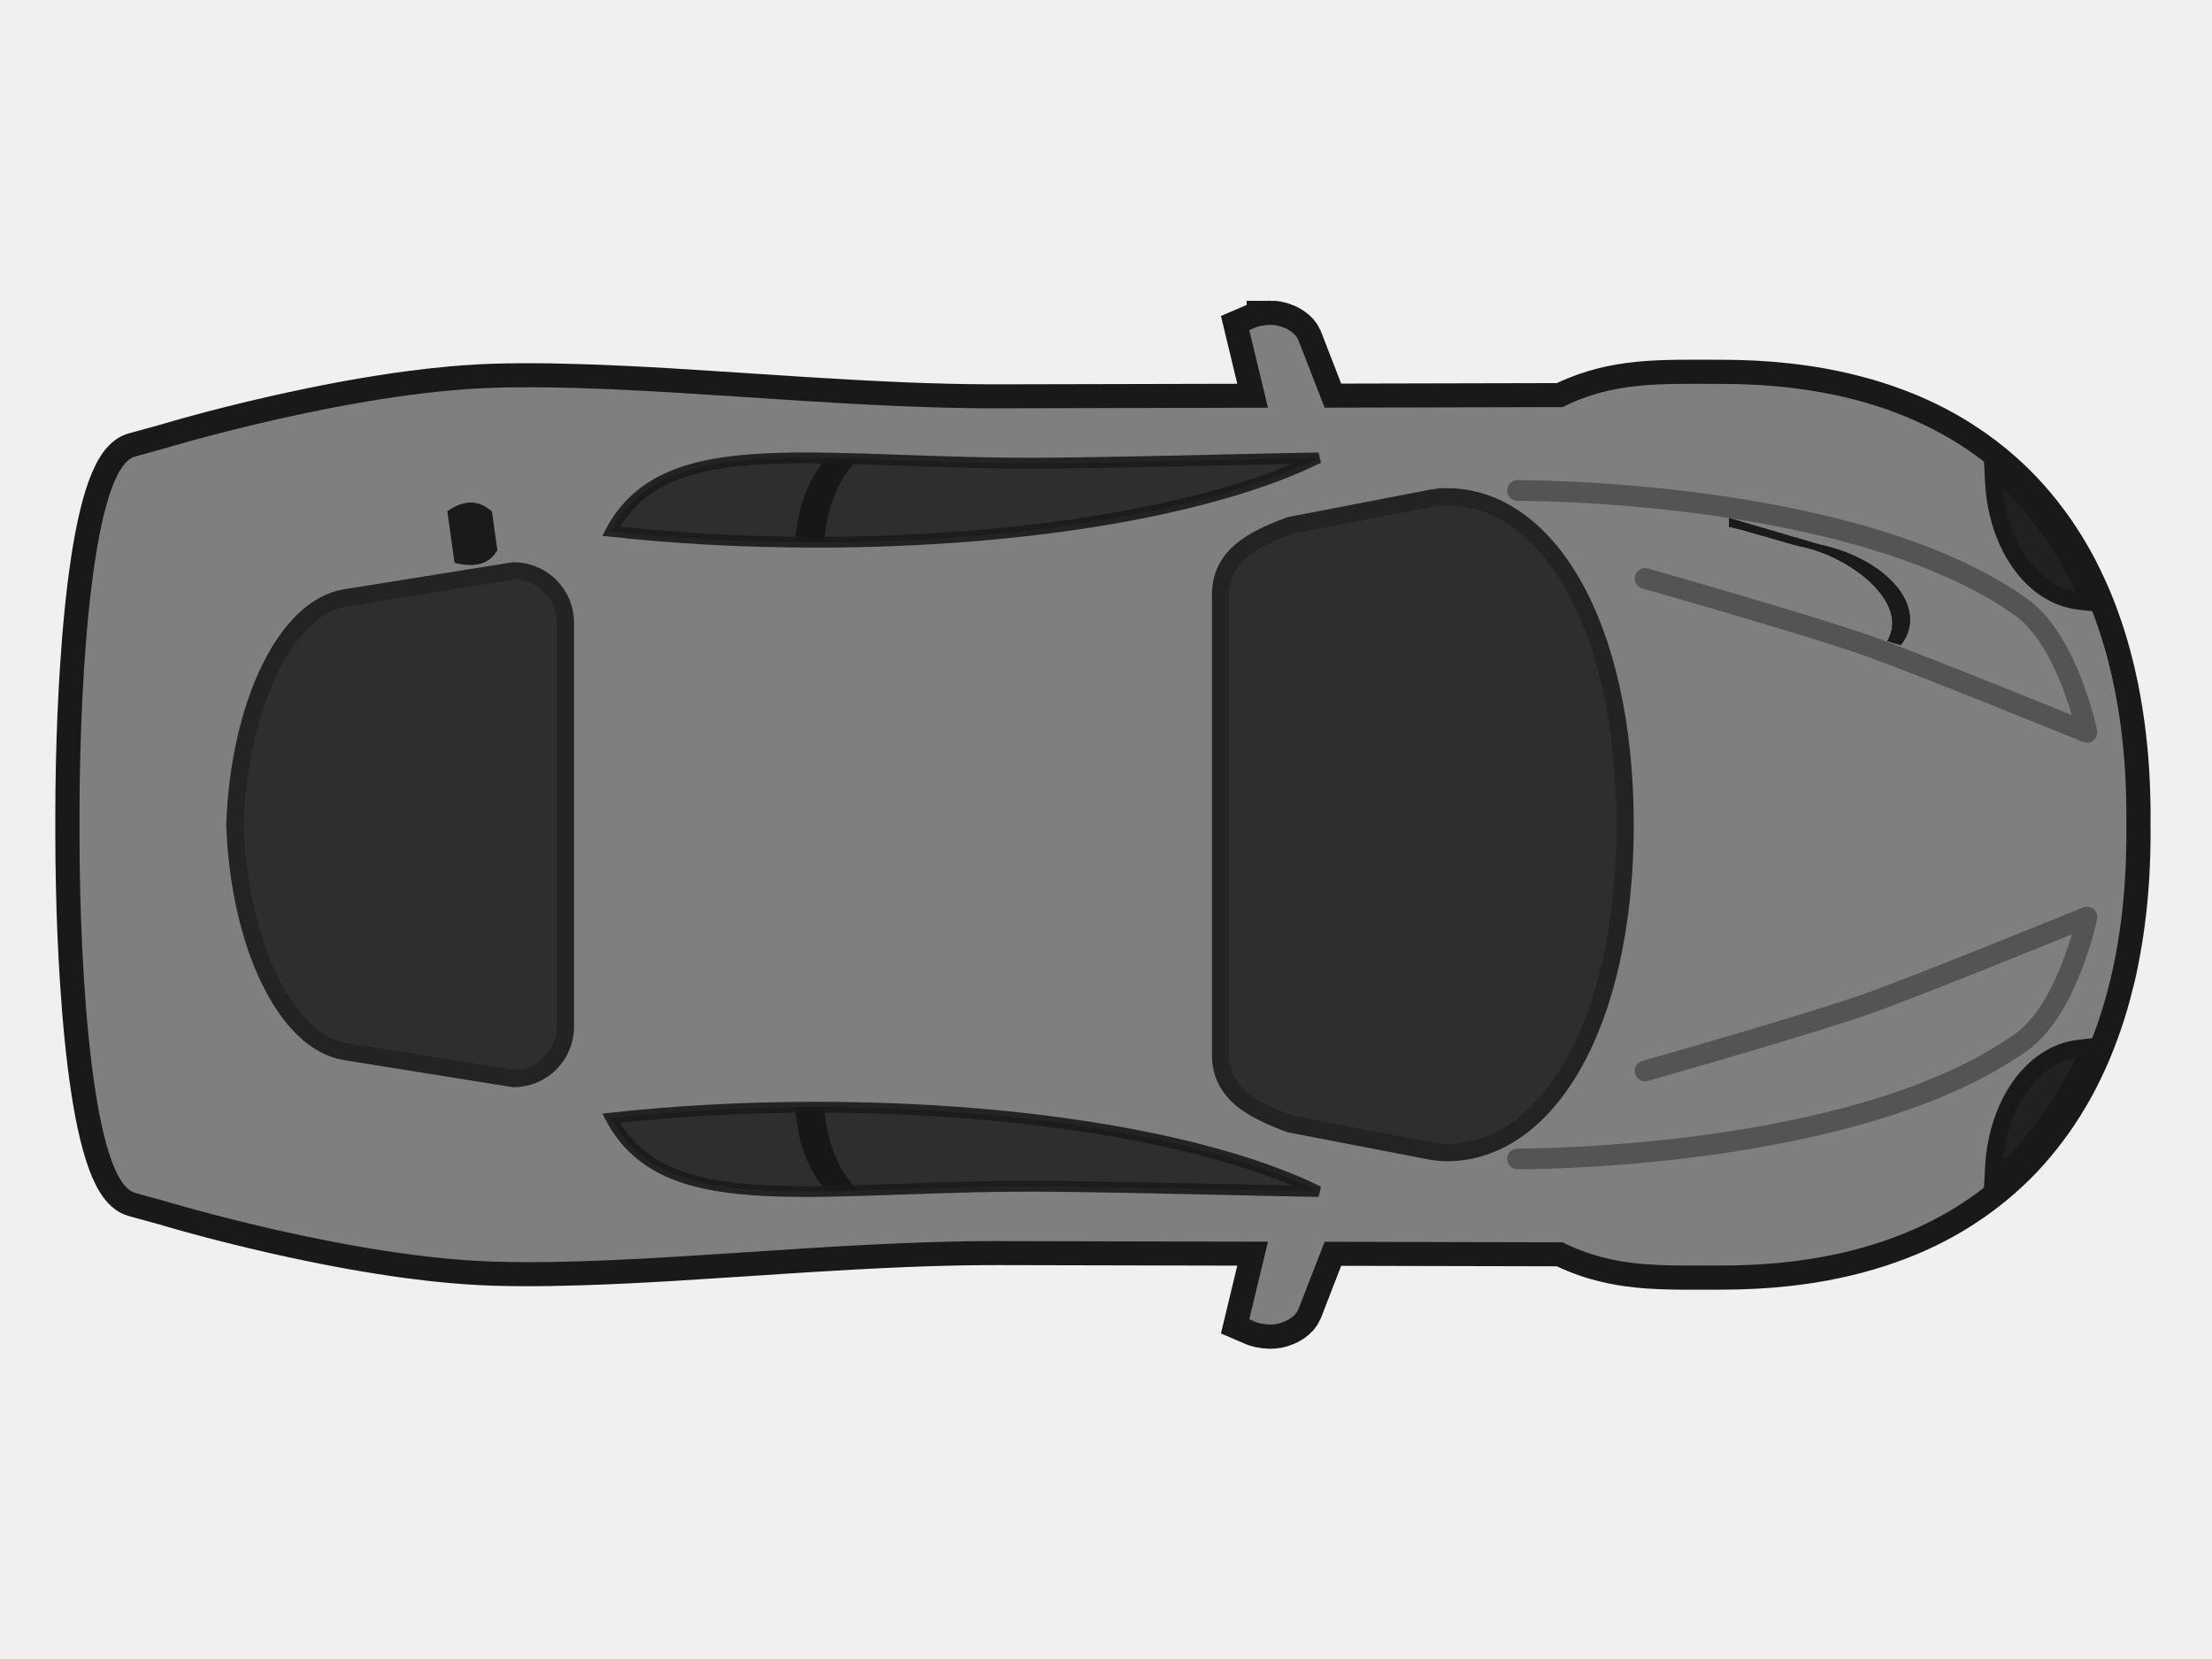
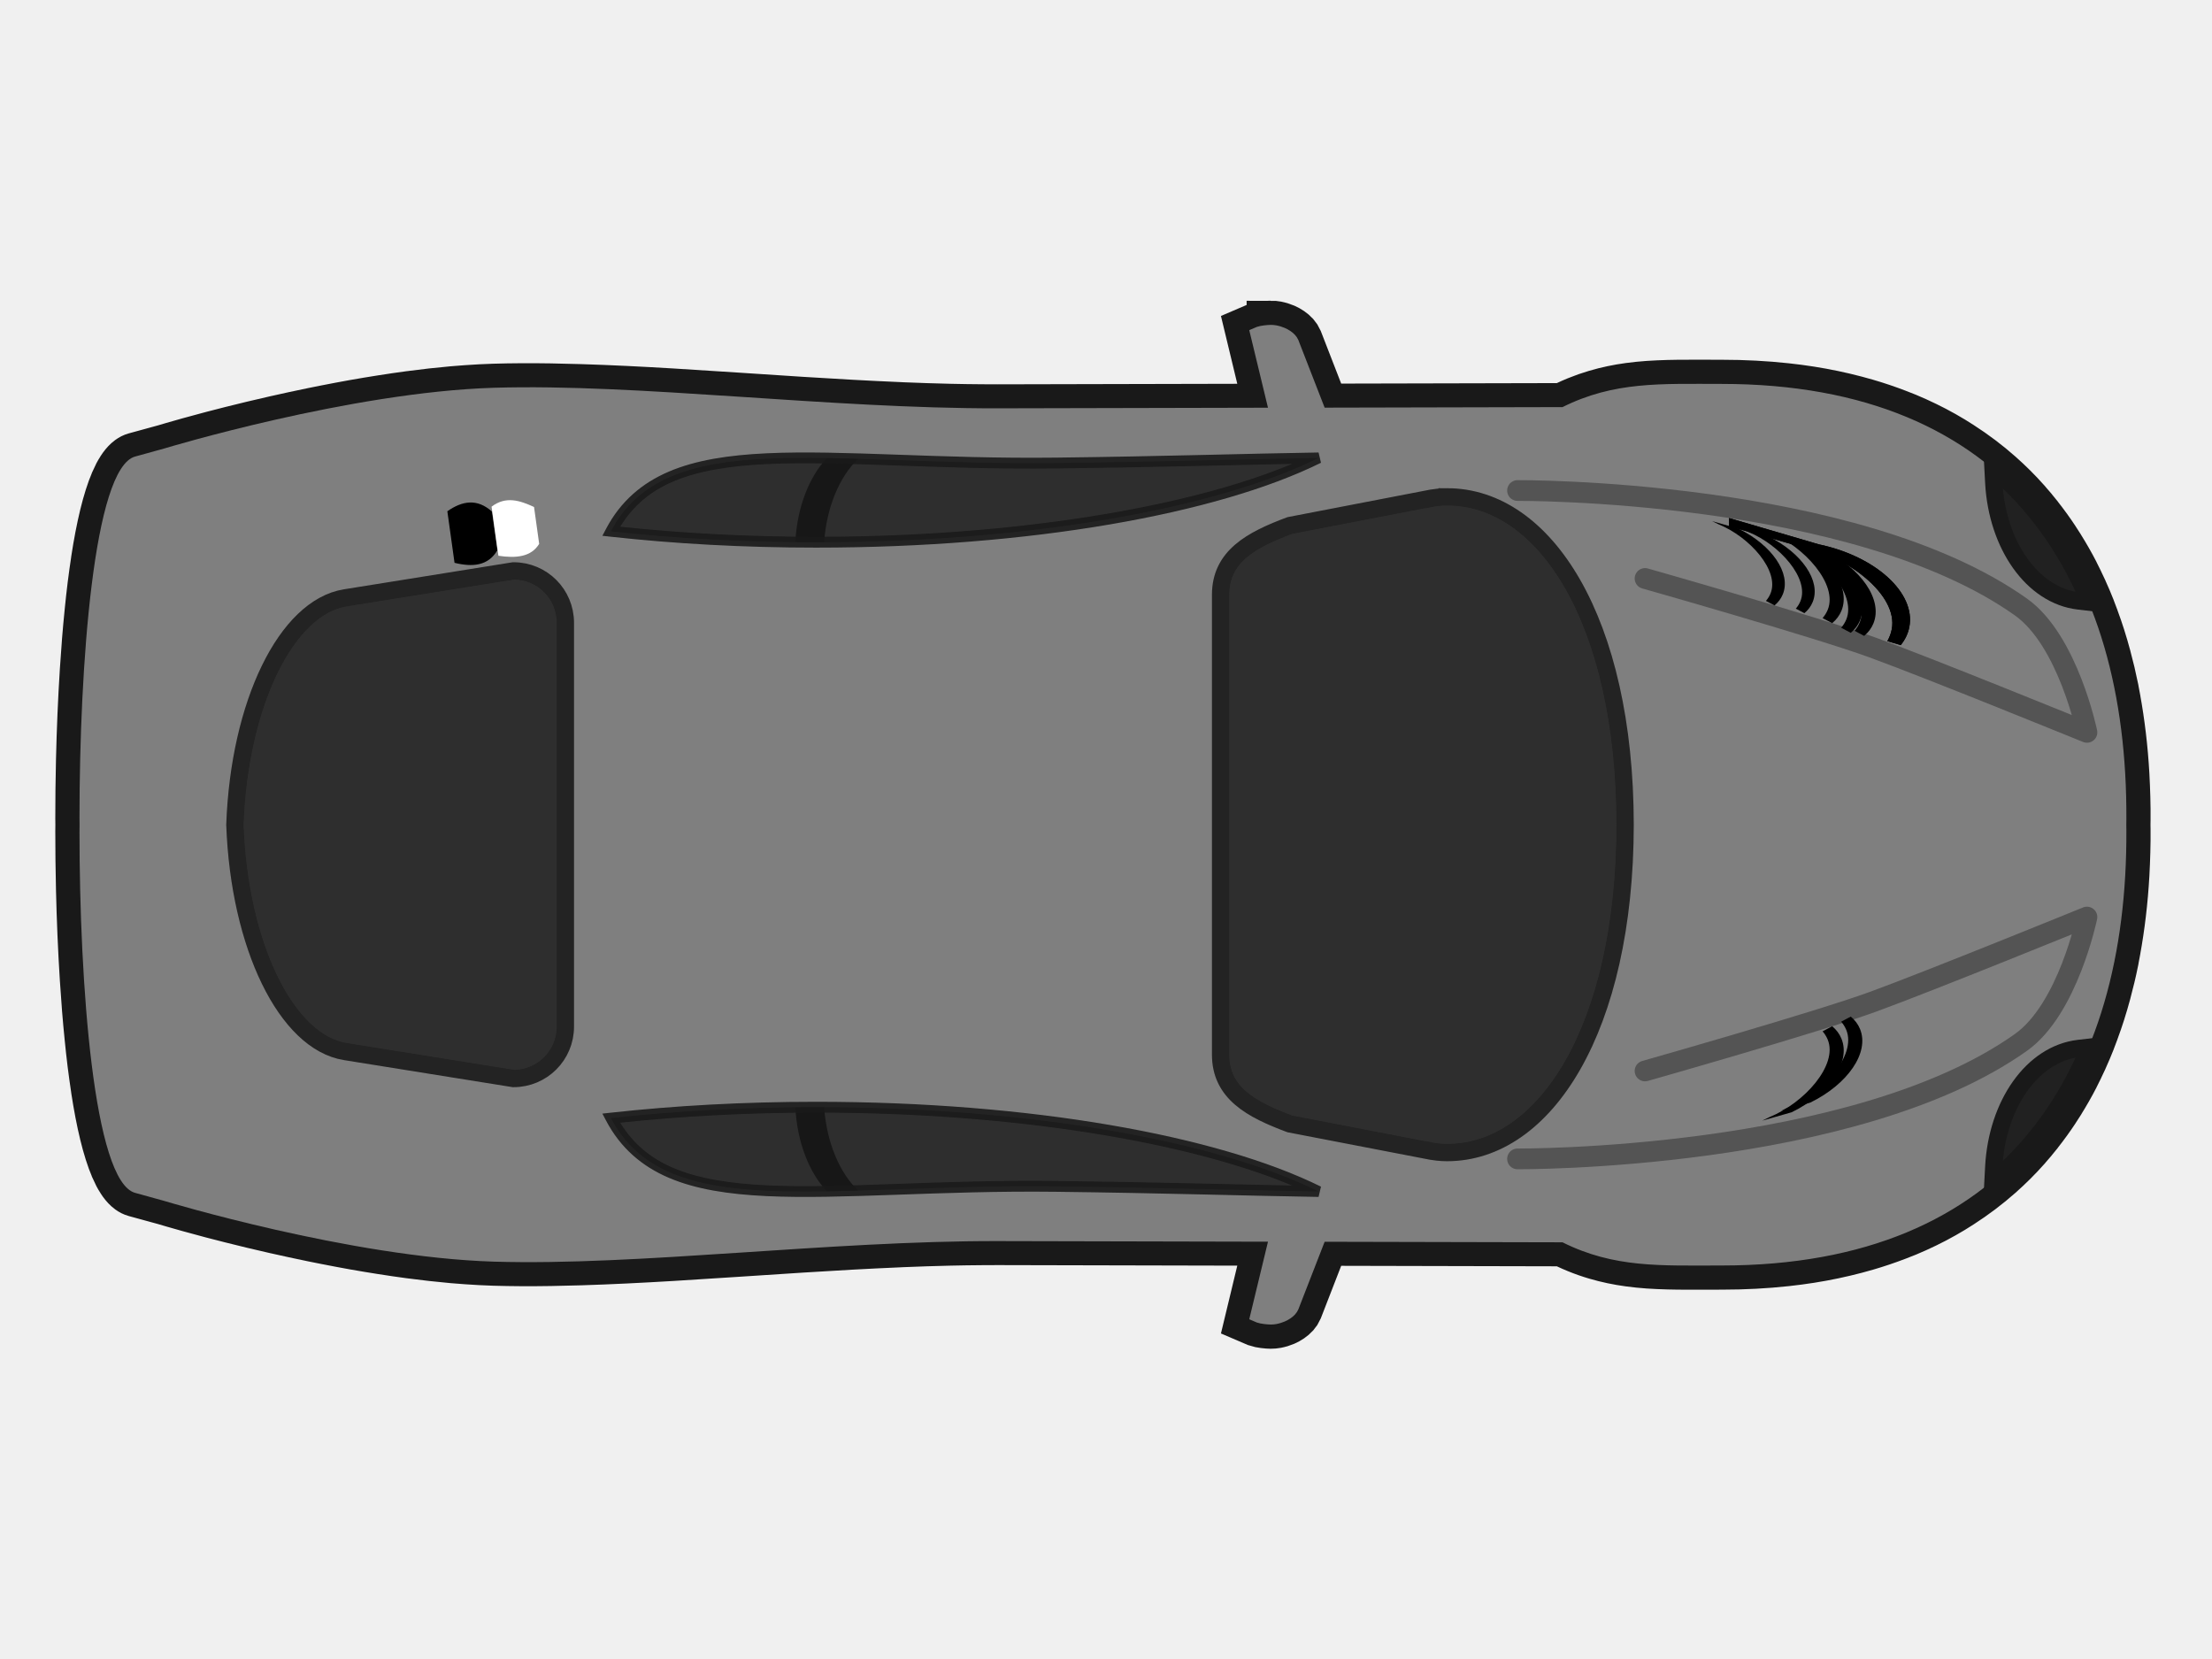
- <svg xmlns="http://www.w3.org/2000/svg" xmlns:xlink="http://www.w3.org/1999/xlink" width="640" height="480">
-   <defs>
-     <linearGradient id="linearGradient3876">
-       <stop id="stop3878" offset="0" stop-color="#000000" />
-       <stop id="stop3880" offset="1" stop-opacity="0" stop-color="#b3b3b3" />
-     </linearGradient>
-     <linearGradient id="linearGradient3866">
-       <stop id="stop3868" offset="0" stop-color="#000000" />
-       <stop id="stop3870" offset="1" stop-opacity="0" stop-color="#cccccc" />
-     </linearGradient>
-     <linearGradient id="linearGradient3767">
-       <stop id="stop3769" offset="0" stop-color="#333333" />
-       <stop id="stop3771" offset="1" stop-opacity="0" stop-color="#808080" />
-     </linearGradient>
-     <linearGradient id="linearGradient3759">
-       <stop id="stop3761" offset="0" stop-color="#1a1a1a" />
-       <stop id="stop3763" offset="1" stop-opacity="0" stop-color="#f30000" />
-     </linearGradient>
-     <linearGradient x1="897.222" y1="542.397" x2="883.758" y2="535.371" id="linearGradient3765" xlink:href="#linearGradient3759" gradientUnits="userSpaceOnUse" />
-     <linearGradient x1="879.896" y1="537.5" x2="874.867" y2="533.5" id="linearGradient3773" xlink:href="#linearGradient3767" gradientUnits="userSpaceOnUse" />
-     <linearGradient x1="880.71" y1="552.05" x2="876.646" y2="535.371" id="linearGradient3785" xlink:href="#linearGradient3759" gradientUnits="userSpaceOnUse" />
-     <linearGradient x1="887.896" y1="528.355" x2="876.138" y2="528.419" id="linearGradient3789" xlink:href="#linearGradient3767" gradientUnits="userSpaceOnUse" />
-     <linearGradient x1="887.896" y1="528.355" x2="876.138" y2="528.419" id="linearGradient3811" xlink:href="#linearGradient3767" gradientUnits="userSpaceOnUse" gradientTransform="translate(-22,316.2677)" />
-     <linearGradient x1="879.896" y1="537.5" x2="874.867" y2="533.5" id="linearGradient3813" xlink:href="#linearGradient3767" gradientUnits="userSpaceOnUse" gradientTransform="translate(-24,320.2677)" />
-     <linearGradient x1="887.896" y1="528.355" x2="876.138" y2="528.419" id="linearGradient3843" xlink:href="#linearGradient3767" gradientUnits="userSpaceOnUse" />
-     <linearGradient x1="879.896" y1="537.5" x2="874.867" y2="533.5" id="linearGradient3845" xlink:href="#linearGradient3767" gradientUnits="userSpaceOnUse" />
-     <linearGradient x1="897.222" y1="542.397" x2="883.758" y2="535.371" id="linearGradient3847" xlink:href="#linearGradient3759" gradientUnits="userSpaceOnUse" />
-     <linearGradient x1="880.71" y1="552.05" x2="876.646" y2="535.371" id="linearGradient3849" xlink:href="#linearGradient3759" gradientUnits="userSpaceOnUse" />
-     <linearGradient x1="887.896" y1="528.355" x2="876.138" y2="528.419" id="linearGradient3851" xlink:href="#linearGradient3767" gradientUnits="userSpaceOnUse" gradientTransform="translate(-22,316.2677)" />
-     <linearGradient x1="879.896" y1="537.5" x2="874.867" y2="533.5" id="linearGradient3853" xlink:href="#linearGradient3767" gradientUnits="userSpaceOnUse" gradientTransform="translate(-24,320.2677)" />
-     <linearGradient x1="263.892" y1="865.194" x2="242.625" y2="863.937" id="linearGradient3872" xlink:href="#linearGradient3866" gradientUnits="userSpaceOnUse" gradientTransform="matrix(0.9904341,0.1379868,-0.1379868,0.9904341,130.6213,-29.06977)" />
-     <linearGradient x1="252.144" y1="864.272" x2="232.433" y2="863.937" id="linearGradient3874" xlink:href="#linearGradient3876" gradientUnits="userSpaceOnUse" gradientTransform="matrix(0.9904341,0.1379868,-0.1379868,0.9904341,120.609,-30.10196)" />
-     <linearGradient x1="252.144" y1="864.272" x2="232.433" y2="863.937" id="linearGradient3886" xlink:href="#linearGradient3876" gradientUnits="userSpaceOnUse" gradientTransform="matrix(0.9904341,-0.1379868,-0.1379868,-0.9904341,120.609,1463.252)" />
-     <linearGradient x1="263.892" y1="865.194" x2="242.625" y2="863.937" id="linearGradient3888" xlink:href="#linearGradient3866" gradientUnits="userSpaceOnUse" gradientTransform="matrix(0.9904341,-0.1379868,-0.1379868,-0.9904341,130.6213,1462.22)" />
-     <linearGradient x1="254.257" y1="865.075" x2="232.433" y2="863.937" id="linearGradient3960" xlink:href="#linearGradient3759" gradientUnits="userSpaceOnUse" gradientTransform="matrix(0.9904341,0.1379868,-0.1379868,0.9904341,146.0465,-33.88462)" />
-     <linearGradient x1="263.892" y1="865.194" x2="242.625" y2="863.937" id="linearGradient3962" xlink:href="#linearGradient3759" gradientUnits="userSpaceOnUse" gradientTransform="matrix(0.9904341,0.1379868,-0.1379868,0.9904341,156.3088,-32.60243)" />
-     <linearGradient x1="880.71" y1="552.05" x2="876.646" y2="535.371" id="linearGradient3991" xlink:href="#linearGradient3759" gradientUnits="userSpaceOnUse" gradientTransform="translate(21.43754,297.9067)" />
-     <linearGradient x1="897.222" y1="542.397" x2="883.758" y2="535.371" id="linearGradient3994" xlink:href="#linearGradient3759" gradientUnits="userSpaceOnUse" gradientTransform="translate(21.43754,297.9067)" />
-     <linearGradient x1="879.896" y1="537.5" x2="874.867" y2="533.5" id="linearGradient3997" xlink:href="#linearGradient3759" gradientUnits="userSpaceOnUse" gradientTransform="translate(21.43754,297.9067)" />
-     <linearGradient x1="887.896" y1="528.355" x2="876.138" y2="528.419" id="linearGradient4000" xlink:href="#linearGradient3759" gradientUnits="userSpaceOnUse" gradientTransform="translate(21.43754,297.9067)" />
-     <linearGradient x1="879.896" y1="537.5" x2="874.867" y2="533.5" id="linearGradient4008" xlink:href="#linearGradient3759" gradientUnits="userSpaceOnUse" gradientTransform="matrix(0.8933222,0,0,0.8933222,92.36976,365.1462)" />
-     <linearGradient x1="887.896" y1="528.355" x2="876.138" y2="528.419" id="linearGradient4011" xlink:href="#linearGradient3759" gradientUnits="userSpaceOnUse" gradientTransform="matrix(0.8933222,0,0,0.8933222,94.1564,361.5729)" />
-     <linearGradient x1="880.71" y1="552.05" x2="835.987" y2="501.076" id="linearGradient4131" xlink:href="#linearGradient3759" gradientUnits="userSpaceOnUse" gradientTransform="translate(21.43754,297.9067)" />
-     <linearGradient x1="879.896" y1="537.5" x2="815.824" y2="531.909" id="linearGradient4133" xlink:href="#linearGradient3759" gradientUnits="userSpaceOnUse" gradientTransform="translate(21.43754,297.9067)" />
-     <linearGradient x1="879.896" y1="537.5" x2="812.137" y2="533.5" id="linearGradient4135" xlink:href="#linearGradient3759" gradientUnits="userSpaceOnUse" gradientTransform="matrix(0.8933222,0,0,0.8933222,92.36976,365.1462)" />
-     <linearGradient x1="887.896" y1="528.355" x2="805.294" y2="529.607" id="linearGradient4137" xlink:href="#linearGradient3759" gradientUnits="userSpaceOnUse" gradientTransform="matrix(0.8933222,0,0,0.8933222,94.1564,361.5729)" />
-     <linearGradient x1="229.697" y1="873.137" x2="205.594" y2="867.676" id="linearGradient4139" xlink:href="#linearGradient3759" gradientUnits="userSpaceOnUse" gradientTransform="matrix(0.9904341,0.1379868,-0.1379868,0.9904341,146.0465,-33.88462)" />
-     <linearGradient x1="238.833" y1="873.058" x2="216.56" y2="872.648" id="linearGradient4141" xlink:href="#linearGradient3759" gradientUnits="userSpaceOnUse" gradientTransform="matrix(0.9904341,0.1379868,-0.1379868,0.9904341,156.3088,-32.60243)" />
-     <linearGradient x1="14.678" y1="19.872" x2="13.695" y2="19.593" id="linearGradient4149" xlink:href="#linearGradient3759" />
-     <linearGradient x1="16.492" y1="22.267" x2="13.615" y2="22.12" id="linearGradient4153" xlink:href="#linearGradient3759" />
-     <linearGradient x1="15.47" y1="19.8" x2="12.75" y2="19.595" id="linearGradient4155" xlink:href="#linearGradient3759" />
-     <linearGradient x1="14.678" y1="16.724" x2="13.695" y2="17.003" id="linearGradient4185" xlink:href="#linearGradient3759" />
-     <linearGradient x1="15.711" y1="17.112" x2="15.212" y2="17.11" id="linearGradient4187" xlink:href="#linearGradient3759" />
-     <linearGradient x1="15.47" y1="16.796" x2="12.75" y2="17.001" id="linearGradient4189" xlink:href="#linearGradient3759" />
-     <linearGradient x1="7.533" y1="12.487" x2="7.276" y2="12.678" id="linearGradient4191" xlink:href="#linearGradient3759" />
-     <linearGradient x1="7.217" y1="12.224" x2="6.363" y2="13.611" id="linearGradient4193" xlink:href="#linearGradient3759" />
-     <linearGradient x1="17.077" y1="18.97" x2="13.57" y2="18.924" id="linearGradient4195" xlink:href="#linearGradient3759" />
-     <linearGradient x1="16.492" y1="18.58" x2="13.615" y2="18.726" id="linearGradient4197" xlink:href="#linearGradient3759" />
-     <linearGradient x1="6.884" y1="25.448" x2="5.287" y2="25.953" id="linearGradient4199" xlink:href="#linearGradient3759" />
-     <linearGradient x1="7.707" y1="27.507" x2="6.109" y2="27.725" id="linearGradient4201" xlink:href="#linearGradient3759" />
-     <linearGradient x1="15.711" y1="19.484" x2="15.212" y2="19.487" id="linearGradient4203" xlink:href="#linearGradient3759" />
-     <linearGradient x1="7.533" y1="14.949" x2="7.276" y2="14.758" id="linearGradient4205" xlink:href="#linearGradient3759" />
-     <linearGradient x1="7.217" y1="15.211" x2="6.363" y2="13.825" id="linearGradient4207" xlink:href="#linearGradient3759" />
-     <linearGradient x1="17.077" y1="21.877" x2="13.57" y2="21.923" id="linearGradient4209" xlink:href="#linearGradient3759" />
-     <linearGradient x1="6.884" y1="31.699" x2="5.287" y2="31.194" id="linearGradient4211" xlink:href="#linearGradient3759" />
-     <linearGradient x1="7.707" y1="34.382" x2="6.109" y2="34.165" id="linearGradient4213" xlink:href="#linearGradient3759" />
-   </defs>
+ <svg xmlns="http://www.w3.org/2000/svg" width="640" height="480">
  <g>
    <g externalResourcesRequired="false" id="layer1" display="inline">
      <g externalResourcesRequired="false" id="g3890">
        <path d="m367.688,93.998c-0.944,0.006 -2.956,0.191 -4.05,0.587l-2.191,0.939l5.419,22.498l-78.136,0.176c-1.525,0.003 -3.06,-0.009 -4.597,-0.02c-3.075,-0.021 -6.176,-0.065 -9.293,-0.137c-4.565,-0.105 -9.183,-0.259 -13.812,-0.45c-0.248,-0.01 -0.495,-0.029 -0.743,-0.039c-9.348,-0.395 -18.786,-0.934 -28.191,-1.526c-12.725,-0.803 -25.367,-1.695 -37.64,-2.426c-9.095,-0.542 -17.987,-0.989 -26.528,-1.252c-5.865,-0.181 -11.559,-0.286 -17.059,-0.254c-2.702,0.015 -5.364,0.058 -7.962,0.137c-2.599,0.079 -5.246,0.222 -7.923,0.411c-1.338,0.094 -2.678,0.194 -4.03,0.313c-4.05,0.356 -8.167,0.827 -12.266,1.369c-0.006,0.001 -0.013,-0.001 -0.02,0c-2.737,0.362 -5.458,0.767 -8.178,1.193c-2.719,0.426 -5.43,0.875 -8.099,1.35c-2.663,0.474 -5.303,0.98 -7.884,1.487c-0.006,0.001 -0.013,-0.001 -0.02,0c-1.294,0.254 -2.548,0.503 -3.815,0.763c-3.795,0.777 -7.471,1.575 -10.956,2.367c-0.006,0.001 -0.013,-0.001 -0.02,0c-2.327,0.529 -4.562,1.049 -6.71,1.565c-4.297,1.032 -8.211,2.025 -11.601,2.915c-5.086,1.335 -9.004,2.459 -11.327,3.13c-1.549,0.448 -2.387,0.704 -2.387,0.704l-8.569,2.348c-0.565,0.156 -1.113,0.434 -1.643,0.822c-0.18,0.132 -0.352,0.273 -0.528,0.43c-0.688,0.613 -1.347,1.422 -1.976,2.406c-0.003,0.004 0.003,0.015 0,0.02c-0.313,0.491 -0.64,1.027 -0.939,1.604c-0.003,0.005 0.003,0.015 0,0.02c-0.299,0.578 -0.595,1.198 -0.88,1.859c-0.002,0.006 0.002,0.014 0,0.02c-2.296,5.327 -4.144,13.229 -5.595,22.674c-0.001,0.006 0.001,0.013 0,0.02c-0.023,0.147 -0.036,0.303 -0.059,0.45c-0.316,2.086 -0.621,4.256 -0.9,6.476c-0.019,0.152 -0.04,0.298 -0.059,0.45c-0.314,2.531 -0.593,5.135 -0.861,7.806c-0.001,0.006 0.001,0.013 0,0.02c-0.134,1.332 -0.269,2.689 -0.391,4.05c-0.001,0.006 0.001,0.013 0,0.02c-0.123,1.361 -0.24,2.723 -0.352,4.108c-0.001,0.006 0.001,0.013 0,0.02c-0.224,2.778 -0.425,5.6 -0.606,8.451c-0,0.006 0,0.013 0,0.02c-0.546,8.567 -0.914,17.397 -1.115,26.02c-0,0.006 0,0.013 0,0.02c-0.134,5.753 -0.196,11.402 -0.196,16.845c0,0.606 0.017,1.229 0.02,1.839c-0.002,0.61 -0.02,1.233 -0.02,1.839c0,5.442 0.061,11.092 0.196,16.844c0,0.007 -0,0.013 0,0.02c0.201,8.623 0.569,17.453 1.115,26.02c0,0.006 -0,0.013 0,0.02c0.182,2.851 0.383,5.673 0.606,8.451c0.001,0.006 -0.001,0.013 0,0.02c0.112,1.386 0.23,2.747 0.352,4.108c0.001,0.006 -0.001,0.013 0,0.02c0.123,1.361 0.258,2.717 0.391,4.05c0.001,0.006 -0.001,0.013 0,0.02c0.268,2.671 0.547,5.275 0.861,7.806c0.019,0.152 0.04,0.298 0.059,0.45c0.279,2.22 0.584,4.39 0.9,6.476c0.022,0.147 0.036,0.303 0.059,0.45c0.001,0.006 -0.001,0.013 0,0.02c1.451,9.445 3.299,17.347 5.595,22.674c0.002,0.006 -0.002,0.014 0,0.02c0.285,0.66 0.581,1.28 0.88,1.859c0.003,0.005 -0.003,0.014 0,0.02c0.299,0.577 0.626,1.113 0.939,1.604c0.003,0.004 -0.003,0.015 0,0.02c0.629,0.985 1.288,1.793 1.976,2.406c0.176,0.158 0.348,0.299 0.528,0.43c0.53,0.388 1.078,0.666 1.643,0.822l8.569,2.348c0,0 0.838,0.256 2.387,0.704c2.323,0.672 6.242,1.795 11.327,3.13c3.39,0.89 7.304,1.883 11.601,2.915c2.148,0.516 4.384,1.036 6.71,1.565c0.006,0.001 0.013,-0.001 0.02,0c3.485,0.792 7.161,1.59 10.956,2.367c1.267,0.26 2.521,0.509 3.815,0.763c0.006,0.001 0.013,-0.001 0.02,0c2.581,0.507 5.221,1.013 7.884,1.487c2.669,0.475 5.38,0.924 8.099,1.35c2.719,0.426 5.44,0.831 8.178,1.193c0.006,0.001 0.013,-0.001 0.02,0c4.1,0.542 8.216,1.014 12.266,1.369c1.352,0.119 2.692,0.219 4.03,0.313c2.677,0.188 5.325,0.332 7.923,0.411c2.599,0.079 5.26,0.121 7.962,0.137c5.5,0.031 11.194,-0.074 17.059,-0.254c8.541,-0.263 17.433,-0.71 26.528,-1.252c12.273,-0.731 24.915,-1.623 37.64,-2.426c9.405,-0.592 18.843,-1.131 28.191,-1.526c0.248,-0.01 0.496,-0.029 0.743,-0.039c4.629,-0.191 9.246,-0.345 13.812,-0.45c3.117,-0.072 6.218,-0.115 9.293,-0.137c1.538,-0.011 3.072,-0.023 4.597,-0.02l78.136,0.176l-5.419,22.498l2.191,0.939c1.094,0.396 3.105,0.581 4.05,0.587c0.531,0.003 1.099,-0.046 1.682,-0.156c0.194,-0.037 0.39,-0.088 0.587,-0.137c0.191,-0.047 0.396,-0.098 0.587,-0.156c0.393,-0.121 0.791,-0.264 1.174,-0.43c1.14,-0.497 2.213,-1.209 2.993,-2.074c0.006,-0.007 0.014,-0.013 0.02,-0.02c0.391,-0.437 0.696,-0.909 0.919,-1.428l7.61,-19.603l68.824,0.157c0.468,0.234 0.924,0.466 1.389,0.685c1.865,0.876 3.7,1.626 5.536,2.269c0.915,0.321 1.827,0.611 2.739,0.88c3.193,0.944 6.378,1.597 9.606,2.035c1.844,0.25 3.71,0.434 5.595,0.567c0.943,0.066 1.899,0.113 2.856,0.157c1.914,0.088 3.843,0.133 5.83,0.156c3.974,0.046 8.126,0 12.521,0c6.517,0 12.722,-0.333 18.644,-0.978c2.369,-0.258 4.69,-0.562 6.965,-0.919c4.55,-0.715 8.907,-1.64 13.088,-2.739c1.045,-0.275 2.088,-0.563 3.111,-0.861c3.067,-0.894 6.018,-1.894 8.882,-2.993c0.955,-0.366 1.904,-0.727 2.837,-1.115c1.865,-0.777 3.682,-1.601 5.458,-2.465c0.888,-0.432 1.775,-0.877 2.641,-1.33c1.732,-0.907 3.422,-1.866 5.067,-2.856c0.822,-0.495 1.625,-1.01 2.426,-1.526c4.003,-2.579 7.74,-5.4 11.21,-8.471c2.773,-2.454 5.385,-5.058 7.825,-7.806c0.003,-0.004 -0.003,-0.016 0,-0.02c0.608,-0.684 1.213,-1.372 1.8,-2.074c0.003,-0.004 -0.003,-0.016 0,-0.02c0.587,-0.702 1.174,-1.413 1.741,-2.132c0.003,-0.004 -0.003,-0.016 0,-0.02c1.706,-2.165 3.326,-4.394 4.852,-6.71c0.003,-0.004 -0.003,-0.015 0,-0.02c0.506,-0.769 1.02,-1.543 1.506,-2.328c0.003,-0.005 -0.003,-0.015 0,-0.02c1.465,-2.365 2.859,-4.791 4.147,-7.297c0.003,-0.005 -0.003,-0.014 0,-0.02c0.428,-0.832 0.844,-1.677 1.252,-2.524c0.003,-0.005 -0.003,-0.014 0,-0.02c0.408,-0.847 0.824,-1.701 1.213,-2.563c0.003,-0.006 -0.003,-0.014 0,-0.02c0.78,-1.729 1.526,-3.476 2.23,-5.263c0.003,-0.006 -0.003,-0.014 0,-0.02c0.351,-0.891 0.685,-1.795 1.017,-2.7c0.002,-0.006 -0.002,-0.014 0,-0.02c0.332,-0.905 0.665,-1.821 0.978,-2.739c0.313,-0.918 0.625,-1.846 0.919,-2.778c0.002,-0.006 -0.002,-0.014 0,-0.02c0.294,-0.932 0.585,-1.872 0.861,-2.817c0.002,-0.006 -0.002,-0.014 0,-0.02c0.276,-0.945 0.545,-1.898 0.802,-2.856c0.002,-0.006 -0.002,-0.014 0,-0.02c0.775,-2.886 1.483,-5.826 2.093,-8.823l0,-0.02c0.203,-0.995 0.383,-2.006 0.567,-3.013l0,-0.02c1.299,-7.086 2.167,-14.438 2.602,-22.048c0,-0.006 -0,-0.013 0,-0.02c0.061,-1.082 0.112,-2.176 0.156,-3.267c0,-0.006 -0,-0.013 0,-0.02c0.089,-2.189 0.154,-4.387 0.176,-6.613c0,-0.006 -0,-0.013 0,-0.02c0.011,-1.116 0.006,-2.24 0,-3.365c0,-0.398 -0.014,-0.796 -0.019,-1.193c0.006,-0.397 0.019,-0.795 0.019,-1.193c0.006,-1.125 0.011,-2.249 0,-3.365c-0,-0.006 0,-0.013 0,-0.02c-0.021,-2.226 -0.087,-4.423 -0.176,-6.613c-0,-0.006 0,-0.013 0,-0.02c-0.044,-1.091 -0.095,-2.185 -0.156,-3.267c-0,-0.006 0,-0.013 0,-0.02c-0.435,-7.611 -1.303,-14.963 -2.602,-22.048l0,-0.02c-0.185,-1.007 -0.365,-2.018 -0.567,-3.013l0,-0.02c-0.611,-2.997 -1.318,-5.937 -2.093,-8.823c-0.002,-0.006 0.002,-0.013 0,-0.02c-0.257,-0.958 -0.526,-1.911 -0.802,-2.856c-0.002,-0.006 0.002,-0.013 0,-0.02c-0.276,-0.945 -0.566,-1.885 -0.861,-2.817c-0.002,-0.006 0.002,-0.014 0,-0.02c-0.294,-0.932 -0.606,-1.86 -0.919,-2.778c-0.313,-0.918 -0.646,-1.834 -0.978,-2.739c-0.002,-0.006 0.002,-0.014 0,-0.02c-0.332,-0.905 -0.667,-1.809 -1.017,-2.7c-0.003,-0.006 0.003,-0.014 0,-0.02c-0.704,-1.787 -1.45,-3.533 -2.23,-5.263c-0.003,-0.005 0.003,-0.014 0,-0.02c-0.389,-0.862 -0.805,-1.716 -1.213,-2.563c-0.003,-0.005 0.003,-0.015 0,-0.02c-0.408,-0.847 -0.824,-1.692 -1.252,-2.524c-0.003,-0.005 0.003,-0.015 0,-0.02c-1.288,-2.506 -2.682,-4.932 -4.147,-7.297c-0.003,-0.004 0.003,-0.015 0,-0.02c-0.487,-0.785 -1,-1.559 -1.506,-2.328c-0.003,-0.004 0.003,-0.015 0,-0.02c-1.526,-2.316 -3.145,-4.545 -4.852,-6.71c-0.003,-0.004 0.003,-0.016 0,-0.02c-0.567,-0.719 -1.154,-1.431 -1.741,-2.132c-0.003,-0.004 0.003,-0.016 0,-0.02c-0.587,-0.702 -1.192,-1.39 -1.8,-2.074c-0.003,-0.004 0.003,-0.016 0,-0.02c-2.44,-2.748 -5.053,-5.352 -7.825,-7.806c-3.47,-3.071 -7.207,-5.892 -11.21,-8.471c-0.801,-0.516 -1.604,-1.031 -2.426,-1.526c-1.645,-0.991 -3.335,-1.949 -5.067,-2.856c-0.866,-0.453 -1.753,-0.898 -2.641,-1.33c-1.776,-0.864 -3.594,-1.688 -5.458,-2.465c-0.932,-0.389 -1.882,-0.749 -2.837,-1.115c-2.864,-1.099 -5.815,-2.099 -8.882,-2.993c-1.022,-0.298 -2.065,-0.586 -3.111,-0.861c-4.18,-1.099 -8.538,-2.024 -13.088,-2.739c-2.275,-0.358 -4.596,-0.661 -6.965,-0.919c-5.921,-0.646 -12.127,-0.979 -18.644,-0.979c-4.395,0 -8.547,-0.046 -12.521,0c-1.987,0.023 -3.916,0.069 -5.83,0.157c-0.957,0.044 -1.914,0.09 -2.856,0.157c-1.885,0.133 -3.751,0.317 -5.595,0.567c-3.228,0.437 -6.413,1.091 -9.606,2.035c-0.912,0.27 -1.823,0.559 -2.739,0.88c-1.836,0.644 -3.671,1.393 -5.536,2.269c-0.465,0.218 -0.921,0.451 -1.389,0.685l-68.824,0.156l-7.61,-19.603c-0.223,-0.52 -0.528,-0.991 -0.919,-1.428c-0.006,-0.007 -0.013,-0.013 -0.02,-0.02c-0.781,-0.865 -1.853,-1.577 -2.993,-2.074c-0.383,-0.166 -0.78,-0.31 -1.174,-0.43c-0.191,-0.058 -0.396,-0.109 -0.587,-0.157c-0.197,-0.049 -0.392,-0.1 -0.587,-0.137c-0.584,-0.11 -1.151,-0.16 -1.682,-0.157l0,-0z" id="path3855" stroke-miterlimit="4" stroke-width="14" stroke="#191919" fill-opacity="0.996" fill="#000000" />
        <path d="m367.688,93.998c-0.944,0.006 -2.956,0.192 -4.05,0.587l-2.191,0.939l5.419,22.44l-78.136,0.176c-48.808,0.104 -104.249,-7.202 -145.826,-5.947c-41.577,1.254 -95.235,17.529 -95.235,17.529l-8.569,2.367c-12.052,3.316 -16.101,60.955 -16.101,104.411c0,0.697 0.017,1.411 0.02,2.113c-0.003,0.702 -0.02,1.416 -0.02,2.113c0,43.456 4.049,101.096 16.101,104.411l8.569,2.367c0,0 53.658,16.275 95.235,17.529c41.577,1.254 97.018,-6.051 145.826,-5.947l78.136,0.176l-5.419,22.44l2.191,0.939c1.094,0.395 3.105,0.581 4.05,0.587c0.531,0.003 1.099,-0.047 1.682,-0.157c0.195,-0.037 0.39,-0.088 0.587,-0.137c0.191,-0.047 0.396,-0.098 0.587,-0.157c0.393,-0.121 0.791,-0.264 1.174,-0.43c1.14,-0.496 2.213,-1.191 2.993,-2.054c0.006,-0.007 0.014,-0.013 0.02,-0.02c0.391,-0.436 0.696,-0.91 0.919,-1.428l7.61,-19.564l68.824,0.157c14.963,7.476 28.492,6.71 46.072,6.71c83.419,0 117.461,-54.206 117.068,-126.068c0,-0.488 -0.012,-0.98 -0.019,-1.467c0.008,-0.487 0.019,-0.979 0.019,-1.467c0.393,-71.862 -33.649,-126.068 -117.068,-126.068c-17.58,0 -31.109,-0.766 -46.072,6.71l-68.824,0.157l-7.61,-19.564c-0.223,-0.519 -0.528,-0.992 -0.919,-1.428c-0.006,-0.007 -0.013,-0.013 -0.02,-0.02c-0.781,-0.863 -1.853,-1.558 -2.993,-2.054c-0.383,-0.166 -0.78,-0.31 -1.174,-0.43c-0.191,-0.058 -0.396,-0.109 -0.587,-0.157c-0.197,-0.049 -0.392,-0.1 -0.587,-0.137c-0.584,-0.11 -1.151,-0.16 -1.682,-0.157l0,-0l0,0z" id="path2853" fill="#7f7f7f" />
        <path d="m236.105,320.338c-20.887,0 -40.885,1.127 -59.355,3.169c16.064,30.497 61.342,18.947 128.688,19.74c31.105,0.366 56.057,1.177 76.082,1.487c-29.524,-14.608 -83.593,-24.396 -145.415,-24.396z" id="path3643" fill-opacity="0.996" fill="#262626" opacity="0.9" />
        <path d="m236.105,320.338c-2.007,0 -3.996,0.018 -5.986,0.039c0.512,10.124 4.024,18.942 9.136,24.318c2.925,-0.047 5.944,-0.123 9.038,-0.215c-5.362,-5.129 -9.136,-13.916 -9.84,-24.142c-0.783,-0.003 -1.562,0 -2.348,0z" id="path3658" fill-opacity="0.996" fill="#000000" opacity="0.5" />
        <path d="m604.641,302.974l-3.189,0.372c-13.488,1.573 -23.594,16.264 -24.591,34.139l-0.235,4.461l3.287,-3.032c9.947,-9.191 17.719,-20.351 23.417,-33.023l1.311,-2.915z" id="path3707" stroke-miterlimit="4" stroke-width="5" stroke="#191919" fill-rule="nonzero" fill="#212121" />
        <path d="m475.961,309.859c0,0 49.881,-14.146 65.969,-20.022c16.802,-6.136 61.889,-24.507 61.889,-24.507c0,0 -5.472,26.588 -19.083,36.259c-48.345,34.35 -145.67,33.714 -145.67,33.714" id="path3715" stroke-miterlimit="4" stroke-linejoin="round" stroke-linecap="round" stroke-width="6" stroke="#292929" fill="none" opacity="0.5" />
-         <path d="m530.11,296.925l-2.778,1.467c0.619,0.724 1.124,1.52 1.487,2.406c3.004,7.335 -6.721,18.303 -16.825,22.4c-0.323,0.131 -1.135,0.526 -2.132,1.037l8.53,-2.426c10.834,-5.295 17.198,-14.45 14.399,-21.285c-0.574,-1.401 -1.487,-2.608 -2.68,-3.6l-0,0z" id="path3757" fill="url(#linearGradient4149)" />
-         <path d="m535.484,294.132l-2.778,1.467c0.619,0.724 1.124,1.52 1.487,2.406c3.004,7.335 -6.721,18.303 -16.825,22.4c-0.324,0.131 -1.135,0.526 -2.132,1.037l8.53,-2.426c10.834,-5.295 17.198,-14.45 14.399,-21.285c-0.573,-1.401 -1.487,-2.608 -2.68,-3.6l-0,0z" id="path3787" fill="url(#linearGradient4203)" />
+         <path d="m530.11,296.925l-2.778,1.467c0.619,0.724 1.124,1.52 1.487,2.406c3.004,7.335 -6.721,18.303 -16.825,22.4c-0.323,0.131 -1.135,0.526 -2.132,1.037l8.53,-2.426c10.834,-5.295 17.198,-14.45 14.399,-21.285c-0.574,-1.401 -1.487,-2.608 -2.68,-3.6l-0,0z" id="path3757" fill="#000" />
+         <path d="m535.484,294.132l-2.778,1.467c0.619,0.724 1.124,1.52 1.487,2.406c3.004,7.335 -6.721,18.303 -16.825,22.4c-0.324,0.131 -1.135,0.526 -2.132,1.037l8.53,-2.426c10.834,-5.295 17.198,-14.45 14.399,-21.285c-0.573,-1.401 -1.487,-2.608 -2.68,-3.6l-0,0z" id="path3787" fill="#000" />
        <path d="m539.358,293.247l-2.778,1.467c0.619,0.724 1.124,1.52 1.487,2.406c3.004,7.335 -6.721,18.303 -16.825,22.4c-0.324,0.131 -1.135,0.526 -2.132,1.037l8.53,-2.426c10.834,-5.295 17.198,-14.45 14.399,-21.285c-0.574,-1.401 -1.487,-2.608 -2.68,-3.6l-0,0z" id="path3752" fill="url(#linearGradient4155)" />
        <path d="m549.942,290.572l-3.874,1.154c0.601,1.072 1.036,2.211 1.272,3.424c1.953,10.038 -13.123,21.463 -26.939,24.102c-2.125,0.406 -18.083,5.369 -20.132,5.512l0,2.582l25.942,-7.605c16.456,-3.441 28.14,-14.053 26.215,-23.946c-0.373,-1.917 -1.225,-3.668 -2.485,-5.224l-0,0z" id="path3735" fill="url(#linearGradient4205)" />
        <path d="m549.942,290.572l-3.874,1.154c0.601,1.072 1.036,2.211 1.272,3.424c1.953,10.038 -13.123,21.463 -26.939,24.102c-2.125,0.406 -18.083,5.369 -20.132,5.512l0,2.582l25.942,-7.605c16.456,-3.441 28.14,-14.053 26.215,-23.946c-0.373,-1.917 -1.225,-3.668 -2.485,-5.224l-0,0z" id="path3783" fill="url(#linearGradient4207)" />
        <path d="m522.068,299.817l-2.482,1.311c0.553,0.647 1.004,1.358 1.328,2.15c2.683,6.553 -6.004,16.35 -15.03,20.011c-0.289,0.117 -1.014,0.47 -1.905,0.926l7.62,-2.167c9.678,-4.73 15.363,-12.909 12.863,-19.015c-0.512,-1.251 -1.328,-2.33 -2.394,-3.216l-0,0z" id="path3799" fill="url(#linearGradient4209)" />
        <path d="m513.424,302.054l-2.482,1.311c0.553,0.647 1.004,1.358 1.328,2.15c2.683,6.553 -6.004,16.35 -15.03,20.011c-0.289,0.117 -1.014,0.47 -1.905,0.926l7.62,-2.167c9.678,-4.73 15.363,-12.909 12.863,-19.015c-0.512,-1.251 -1.328,-2.33 -2.394,-3.216l-0,-0z" id="path3803" fill="url(#linearGradient4153)" />
        <path d="m131.51,314.382c5.192,-1.267 9.695,-0.926 12.394,3.623l-1.561,11.204c-4.304,3.865 -8.608,3.099 -12.912,0.097l2.079,-14.924l0,0z" id="rect3861" fill="url(#linearGradient4211)" />
        <path d="m144.204,316.425c5.102,-0.758 9.495,-0.359 11.796,3.448l-1.486,10.664c-4.059,1.862 -8.128,3.261 -12.29,0.093l1.979,-14.205l-0,0z" id="path3864" fill="url(#linearGradient4213)" />
        <path d="m236.105,318.781c-20.943,0 -41,1.12 -59.532,3.169l-2.289,0.254l1.076,2.035c4.176,7.928 10.368,13.218 18.194,16.551c7.826,3.333 17.261,4.766 28.23,5.282c21.938,1.033 50.054,-1.647 83.634,-1.252c31.088,0.366 56.035,1.176 76.082,1.487l0.704,-2.974c-29.955,-14.822 -84.112,-24.552 -146.1,-24.552zm0,3.13c57.075,0 107.52,8.438 137.785,21.109c-18.751,-0.365 -40.825,-1.005 -68.433,-1.33c-33.767,-0.397 -61.963,2.286 -83.516,1.272c-10.777,-0.507 -19.887,-1.944 -27.174,-5.047c-6.544,-2.787 -11.572,-6.983 -15.338,-13.088c17.722,-1.867 36.77,-2.915 56.675,-2.915z" id="path4025" stroke-width="5" fill-rule="nonzero" fill="#191919" opacity="0.9" />
        <path d="m148.558,165.171l-48.674,7.806c-16.997,2.726 -30.643,30.534 -31.928,65.636c1.285,35.103 14.93,62.91 31.928,65.636l48.674,7.806c8.324,0 15.025,-6.701 15.025,-15.025l0,-116.834c0,-8.324 -6.701,-15.025 -15.025,-15.025l0,0z" id="rect2864" stroke-miterlimit="4" stroke-width="5" stroke="#191919" fill-opacity="0.996" fill="#262626" opacity="0.9" />
        <path d="m418.671,143.749c-1.859,0 -3.689,0.208 -5.497,0.606c-0.006,-0.006 -0.013,-0.013 -0.02,-0.02l-39.968,7.708c-11.098,4.135 -20.033,8.935 -20.033,20.033l0,133.072c0,11.098 8.935,15.898 20.033,20.033l39.968,7.708c0.007,-0.006 0.013,-0.013 0.02,-0.02c1.808,0.399 3.638,0.607 5.497,0.607c28.419,0 51.459,-35.911 51.53,-94.864c-0.071,-58.953 -23.111,-94.864 -51.53,-94.864l0,-0z" id="path3703" stroke-dashoffset="0" stroke-miterlimit="4" stroke-width="5" stroke="#191919" fill-opacity="0.996" fill="#262626" opacity="0.9" />
        <path d="m236.105,156.888c-20.887,0 -40.885,-1.127 -59.355,-3.169c16.064,-30.497 61.342,-18.947 128.688,-19.74c31.105,-0.366 56.057,-1.176 76.082,-1.487c-29.524,14.608 -83.593,24.396 -145.415,24.396z" id="path4157" fill-opacity="0.996" fill="#262626" opacity="0.9" />
        <path d="m236.105,156.888c-2.007,0 -3.996,-0.018 -5.986,-0.039c0.512,-10.124 4.024,-18.942 9.136,-24.318c2.925,0.047 5.944,0.123 9.038,0.215c-5.362,5.129 -9.136,13.916 -9.84,24.142c-0.783,0.003 -1.562,0 -2.348,0z" id="path4159" fill-opacity="0.996" fill="#000000" opacity="0.5" />
        <path d="m604.641,174.252l-3.189,-0.372c-13.488,-1.573 -23.594,-16.264 -24.591,-34.139l-0.235,-4.461l3.287,3.032c9.947,9.191 17.719,20.351 23.417,33.023l1.311,2.915z" id="path4161" stroke-miterlimit="4" stroke-width="5" stroke="#191919" fill-rule="nonzero" fill="#212121" />
        <path d="m475.961,167.367c0,0 49.881,14.146 65.969,20.022c16.802,6.136 61.889,24.507 61.889,24.507c0,0 -5.472,-26.588 -19.083,-36.259c-48.345,-34.35 -145.67,-33.714 -145.67,-33.714" id="path4163" stroke-miterlimit="4" stroke-linejoin="round" stroke-linecap="round" stroke-width="6" stroke="#292929" fill="none" opacity="0.5" />
-         <path d="m530.11,180.301l-2.778,-1.467c0.619,-0.724 1.124,-1.52 1.487,-2.406c3.004,-7.335 -6.721,-18.303 -16.825,-22.4c-0.323,-0.131 -1.135,-0.526 -2.132,-1.037l8.53,2.426c10.834,5.295 17.198,14.45 14.399,21.285c-0.574,1.401 -1.487,2.608 -2.68,3.6l-0,0z" id="path4165" fill="url(#linearGradient4185)" />
-         <path d="m535.484,183.094l-2.778,-1.467c0.619,-0.724 1.124,-1.52 1.487,-2.406c3.004,-7.335 -6.721,-18.303 -16.825,-22.4c-0.324,-0.131 -1.135,-0.526 -2.132,-1.037l8.53,2.426c10.834,5.295 17.198,14.45 14.399,21.285c-0.573,1.401 -1.487,2.608 -2.68,3.6l-0,0z" id="path4167" fill="url(#linearGradient4187)" />
-         <path d="m539.358,183.979l-2.778,-1.467c0.619,-0.724 1.124,-1.52 1.487,-2.406c3.004,-7.335 -6.721,-18.303 -16.825,-22.4c-0.324,-0.131 -1.135,-0.526 -2.132,-1.037l8.53,2.426c10.834,5.295 17.198,14.45 14.399,21.285c-0.574,1.401 -1.487,2.608 -2.68,3.6l-0,0z" id="path4169" fill="url(#linearGradient4189)" />
-         <path d="m549.942,186.654l-3.874,-1.154c0.601,-1.072 1.036,-2.211 1.272,-3.424c1.953,-10.038 -13.123,-21.463 -26.939,-24.102c-2.125,-0.406 -18.083,-5.369 -20.132,-5.512l0,-2.582l25.942,7.605c16.456,3.441 28.14,14.053 26.215,23.946c-0.373,1.917 -1.225,3.668 -2.485,5.223l-0,0z" id="path4171" fill="url(#linearGradient4191)" />
-         <path d="m549.942,186.654l-3.874,-1.154c0.601,-1.072 1.036,-2.211 1.272,-3.424c1.953,-10.038 -13.123,-21.463 -26.939,-24.102c-2.125,-0.406 -18.083,-5.369 -20.132,-5.512l0,-2.582l25.942,7.605c16.456,3.441 28.14,14.053 26.215,23.946c-0.373,1.917 -1.225,3.668 -2.485,5.223l-0,0z" id="path4173" fill="url(#linearGradient4193)" />
-         <path d="m522.068,177.409l-2.482,-1.311c0.553,-0.647 1.004,-1.358 1.328,-2.15c2.683,-6.553 -6.004,-16.35 -15.03,-20.011c-0.289,-0.117 -1.014,-0.47 -1.905,-0.926l7.62,2.167c9.678,4.73 15.363,12.909 12.863,19.015c-0.512,1.251 -1.328,2.33 -2.394,3.216l-0,0z" id="path4175" fill="url(#linearGradient4195)" />
-         <path d="m513.424,175.172l-2.482,-1.311c0.553,-0.647 1.004,-1.358 1.328,-2.15c2.683,-6.553 -6.004,-16.35 -15.03,-20.011c-0.289,-0.117 -1.014,-0.47 -1.905,-0.926l7.62,2.167c9.678,4.73 15.363,12.909 12.863,19.015c-0.512,1.251 -1.328,2.33 -2.394,3.216l-0,0z" id="path4177" fill="url(#linearGradient4197)" />
-         <path d="m131.51,162.843c5.192,1.267 9.695,0.926 12.394,-3.623l-1.561,-11.204c-4.304,-3.865 -8.608,-3.099 -12.912,-0.097l2.079,14.924l0,0z" id="path4179" fill="url(#linearGradient4199)" />
-         <path d="m144.204,160.8c5.102,0.758 9.495,0.359 11.796,-3.448l-1.486,-10.664c-4.059,-1.862 -8.128,-3.261 -12.29,-0.093l1.979,14.205l-0,0z" id="path4181" fill="url(#linearGradient4201)" />
+         <path d="m530.11,180.301l-2.778,-1.467c0.619,-0.724 1.124,-1.52 1.487,-2.406c3.004,-7.335 -6.721,-18.303 -16.825,-22.4c-0.323,-0.131 -1.135,-0.526 -2.132,-1.037l8.53,2.426c10.834,5.295 17.198,14.45 14.399,21.285c-0.574,1.401 -1.487,2.608 -2.68,3.6l-0,0z" id="path4165" fill="#000" />
+         <path d="m535.484,183.094l-2.778,-1.467c0.619,-0.724 1.124,-1.52 1.487,-2.406c3.004,-7.335 -6.721,-18.303 -16.825,-22.4c-0.324,-0.131 -1.135,-0.526 -2.132,-1.037l8.53,2.426c10.834,5.295 17.198,14.45 14.399,21.285c-0.573,1.401 -1.487,2.608 -2.68,3.6l-0,0z" id="path4167" fill="#000" />
+         <path d="m539.358,183.979l-2.778,-1.467c0.619,-0.724 1.124,-1.52 1.487,-2.406c3.004,-7.335 -6.721,-18.303 -16.825,-22.4c-0.324,-0.131 -1.135,-0.526 -2.132,-1.037l8.53,2.426c10.834,5.295 17.198,14.45 14.399,21.285c-0.574,1.401 -1.487,2.608 -2.68,3.6l-0,0z" id="path4169" fill="#000" />
+         <path d="m549.942,186.654l-3.874,-1.154c0.601,-1.072 1.036,-2.211 1.272,-3.424c1.953,-10.038 -13.123,-21.463 -26.939,-24.102c-2.125,-0.406 -18.083,-5.369 -20.132,-5.512l0,-2.582l25.942,7.605c16.456,3.441 28.14,14.053 26.215,23.946c-0.373,1.917 -1.225,3.668 -2.485,5.223l-0,0z" id="path4171" fill="#000" />
+         <path d="m549.942,186.654l-3.874,-1.154c0.601,-1.072 1.036,-2.211 1.272,-3.424c1.953,-10.038 -13.123,-21.463 -26.939,-24.102c-2.125,-0.406 -18.083,-5.369 -20.132,-5.512l0,-2.582l25.942,7.605c16.456,3.441 28.14,14.053 26.215,23.946c-0.373,1.917 -1.225,3.668 -2.485,5.223l-0,0z" id="path4173" fill="#000" />
+         <path d="m522.068,177.409l-2.482,-1.311c0.553,-0.647 1.004,-1.358 1.328,-2.15c2.683,-6.553 -6.004,-16.35 -15.03,-20.011c-0.289,-0.117 -1.014,-0.47 -1.905,-0.926l7.62,2.167c9.678,4.73 15.363,12.909 12.863,19.015c-0.512,1.251 -1.328,2.33 -2.394,3.216l-0,0z" id="path4175" fill="#000" />
+         <path d="m513.424,175.172l-2.482,-1.311c0.553,-0.647 1.004,-1.358 1.328,-2.15c2.683,-6.553 -6.004,-16.35 -15.03,-20.011c-0.289,-0.117 -1.014,-0.47 -1.905,-0.926l7.62,2.167c9.678,4.73 15.363,12.909 12.863,19.015c-0.512,1.251 -1.328,2.33 -2.394,3.216l-0,0z" id="path4177" fill="#000" />
+         <path d="m131.51,162.843c5.192,1.267 9.695,0.926 12.394,-3.623l-1.561,-11.204c-4.304,-3.865 -8.608,-3.099 -12.912,-0.097l2.079,14.924l0,0z" id="path4179" fill="#000" />
+         <path d="m144.204,160.8c5.102,0.758 9.495,0.359 11.796,-3.448l-1.486,-10.664c-4.059,-1.862 -8.128,-3.261 -12.29,-0.093l1.979,14.205l-0,0z" id="path4181" fill="#FFF" />
        <path d="m236.105,158.444c-20.943,0 -41,-1.12 -59.532,-3.169l-2.289,-0.254l1.076,-2.035c4.176,-7.928 10.368,-13.218 18.194,-16.551c7.826,-3.333 17.261,-4.766 28.23,-5.282c21.938,-1.033 50.054,1.647 83.634,1.252c31.088,-0.366 56.035,-1.176 76.082,-1.487l0.704,2.974c-29.955,14.822 -84.112,24.552 -146.1,24.552zm0,-3.13c57.075,0 107.52,-8.438 137.785,-21.109c-18.751,0.365 -40.825,1.005 -68.433,1.33c-33.767,0.397 -61.963,-2.286 -83.516,-1.272c-10.777,0.507 -19.887,1.944 -27.174,5.047c-6.544,2.787 -11.572,6.983 -15.338,13.088c17.722,1.867 36.77,2.915 56.675,2.915z" id="path4183" stroke-width="5" fill-rule="nonzero" fill="#191919" opacity="0.9" />
      </g>
    </g>
  </g>
</svg>
